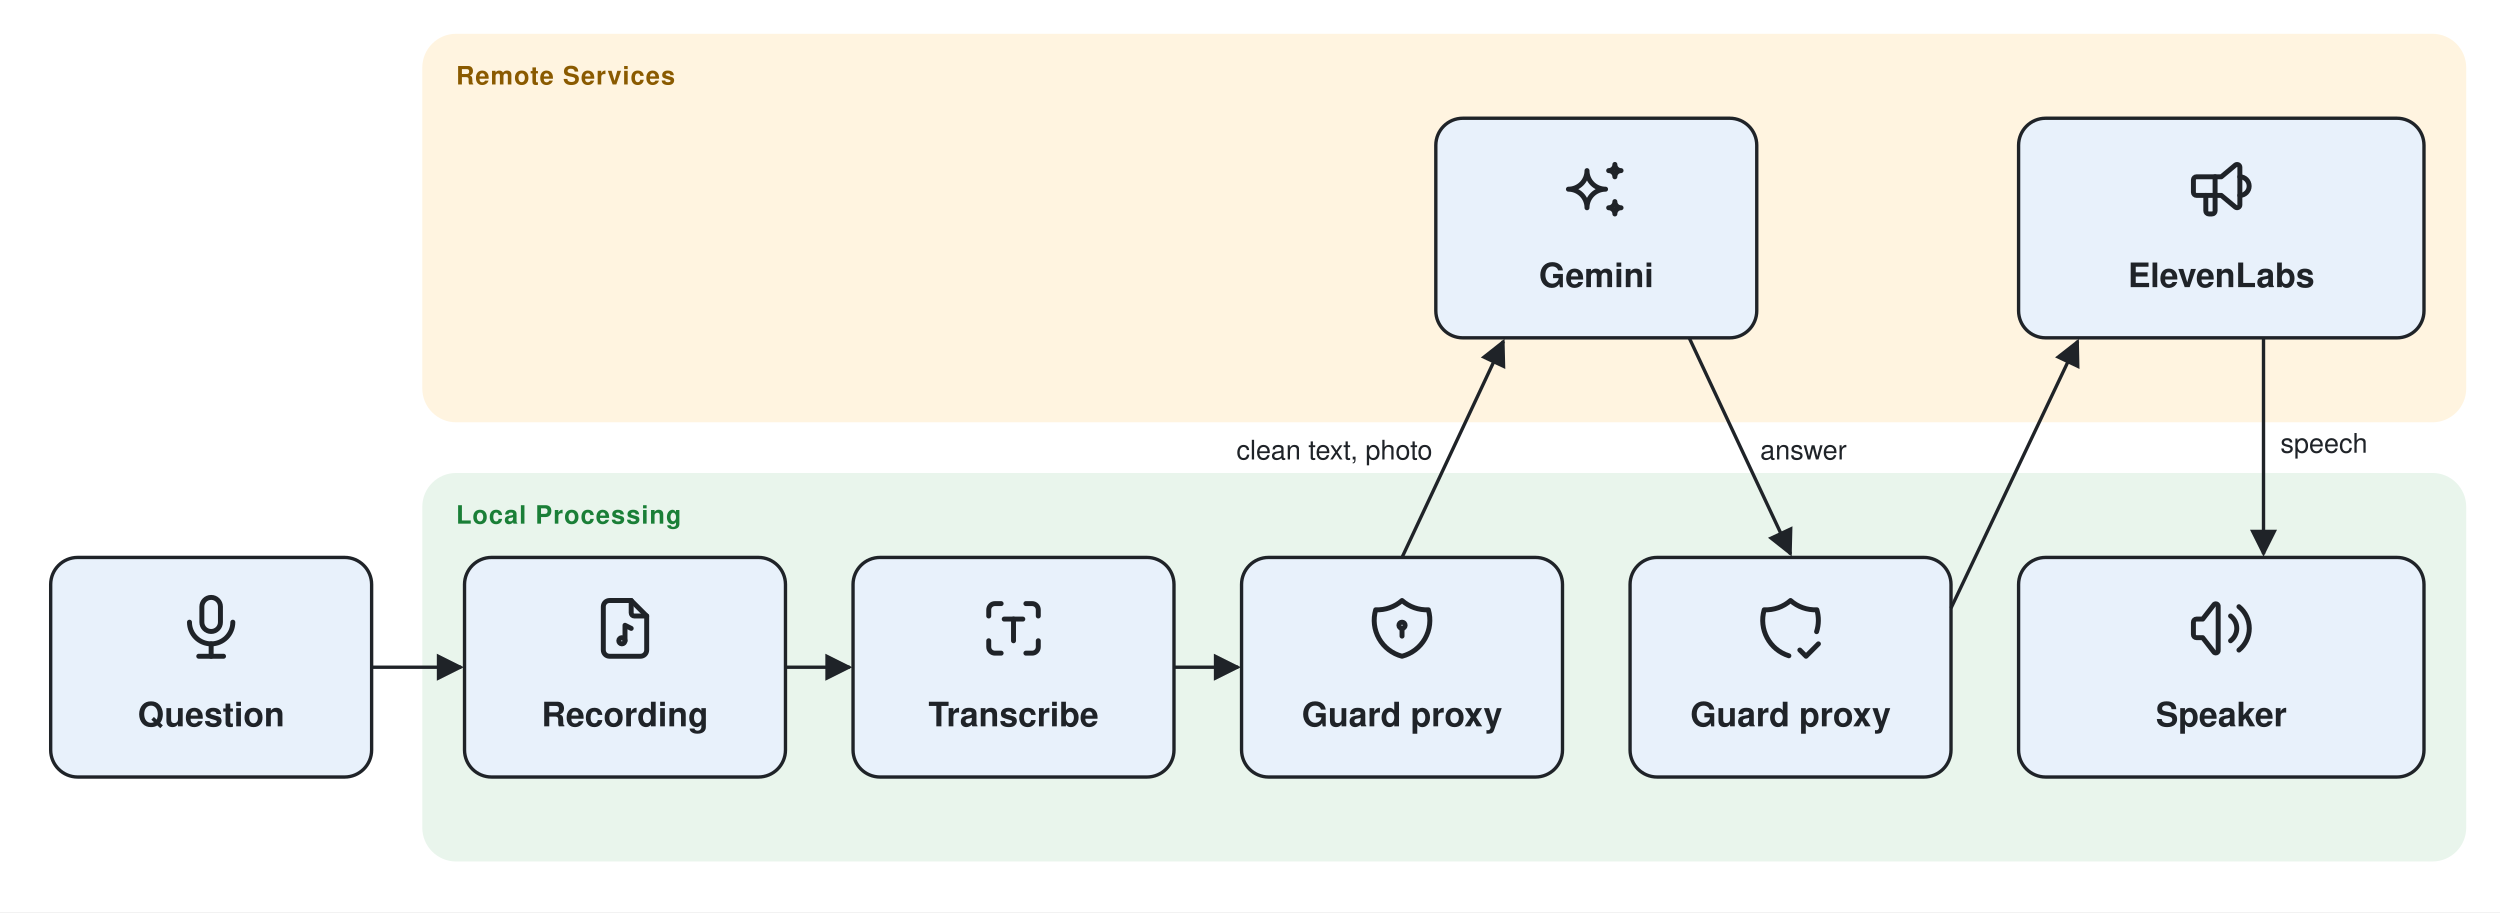
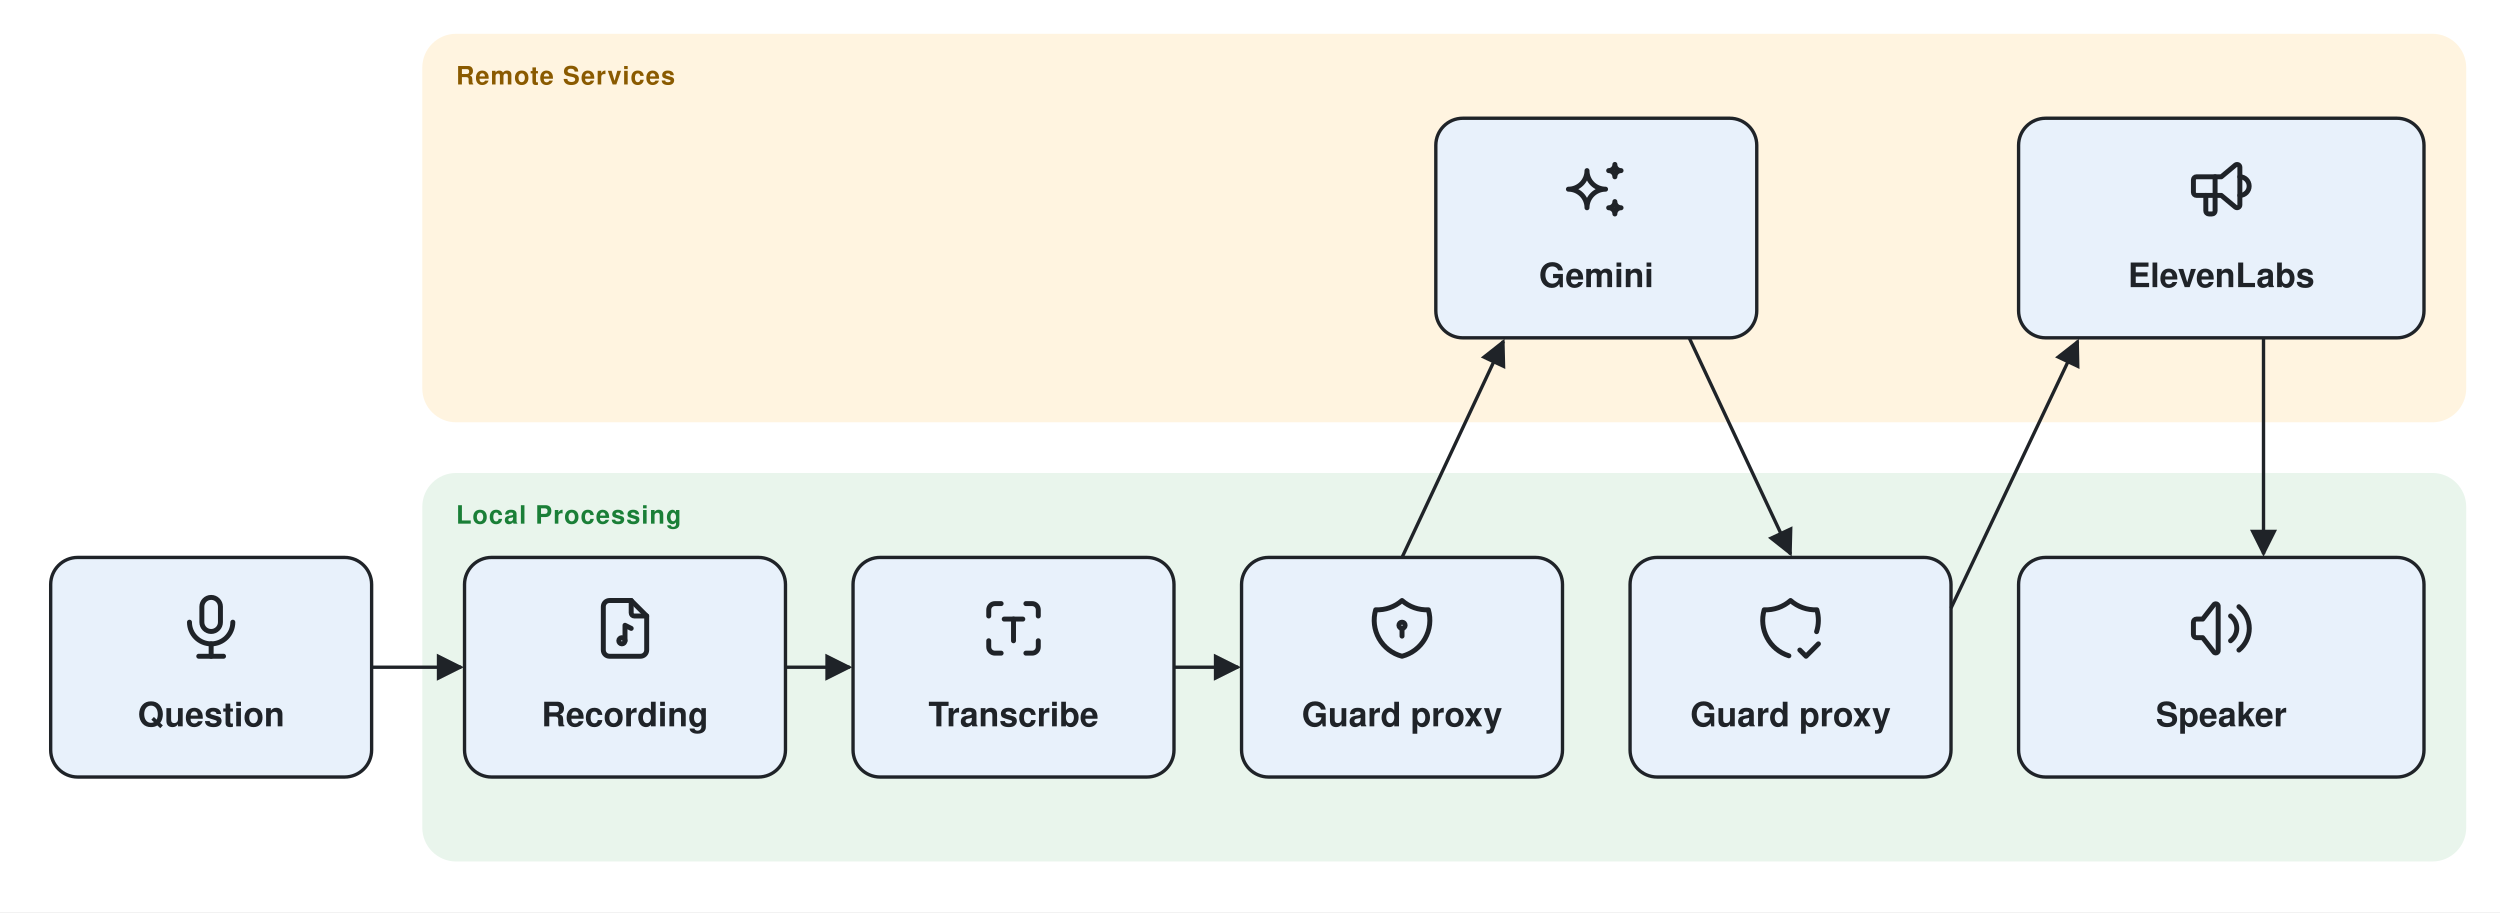
<svg xmlns="http://www.w3.org/2000/svg" viewBox="0 0 1480 540" width="1480" height="540" font-family="-apple-system, 'Segoe UI', Helvetica, Arial, sans-serif" role="img" aria-label="Guard proxy: the recording stays on the rover; Whisper transcribes it and the guard proxy replaces personal information, so Gemini receives clean text and a photo; the proxy checks the answer before ElevenLabs converts it into speech.">
  <defs>
    <marker id="head" viewBox="0 0 10 10" refX="9" refY="5" markerWidth="8" markerHeight="8" orient="auto">
      <path d="M0,0 L10,5 L0,10 z" fill="#1f2328" />
    </marker>
    <marker id="tail" viewBox="0 0 10 10" refX="1" refY="5" markerWidth="8" markerHeight="8" orient="auto">
      <path d="M10,0 L0,5 L10,10 z" fill="#1f2328" />
    </marker>
  </defs>
  <rect width="1480" height="540" fill="#ffffff" />
  <rect x="250" y="20" width="1210" height="230" rx="20" fill="#fff4e0" />
  <text x="270" y="50" font-size="15" font-weight="700" letter-spacing="0.6" fill="#8a5a00">Remote Services</text>
  <rect x="250" y="280" width="1210" height="230" rx="20" fill="#e9f5ec" />
  <text x="270" y="310" font-size="15" font-weight="700" letter-spacing="0.6" fill="#1a7f37">Local Processing</text>
  <rect x="30" y="330" width="190" height="130" rx="16" fill="#e8f1fb" stroke="#1f2328" stroke-width="2" />
  <g transform="translate(103.0,350) scale(1.833333)" fill="none" stroke="#1f2328" stroke-width="1.6" stroke-linecap="round" stroke-linejoin="round">
    <path d="M9 5a3 3 0 0 1 3 -3a3 3 0 0 1 3 3v5a3 3 0 0 1 -3 3a3 3 0 0 1 -3 -3l0 -5" />
    <path d="M5 10a7 7 0 0 0 14 0" />
    <path d="M8 21l8 0" />
    <path d="M12 17l0 4" />
  </g>
  <text x="125.0" y="430" text-anchor="middle" font-size="20" font-weight="600" fill="#1f2328">Question</text>
  <rect x="275" y="330" width="190" height="130" rx="16" fill="#e8f1fb" stroke="#1f2328" stroke-width="2" />
  <g transform="translate(348.0,350) scale(1.833333)" fill="none" stroke="#1f2328" stroke-width="1.6" stroke-linecap="round" stroke-linejoin="round">
    <path d="M14 3v4a1 1 0 0 0 1 1h4" />
    <path d="M17 21h-10a2 2 0 0 1 -2 -2v-14a2 2 0 0 1 2 -2h7l5 5v11a2 2 0 0 1 -2 2" />
    <path d="M10 16a1 1 0 1 0 2 0a1 1 0 1 0 -2 0" />
    <path d="M12 16l0 -5l2 1" />
  </g>
  <text x="370.0" y="430" text-anchor="middle" font-size="20" font-weight="600" fill="#1f2328">Recording</text>
  <rect x="505" y="330" width="190" height="130" rx="16" fill="#e8f1fb" stroke="#1f2328" stroke-width="2" />
  <g transform="translate(578.0,350) scale(1.833333)" fill="none" stroke="#1f2328" stroke-width="1.6" stroke-linecap="round" stroke-linejoin="round">
    <path d="M4 8v-2a2 2 0 0 1 2 -2h2" />
    <path d="M4 16v2a2 2 0 0 0 2 2h2" />
    <path d="M16 4h2a2 2 0 0 1 2 2v2" />
    <path d="M16 20h2a2 2 0 0 0 2 -2v-2" />
    <path d="M12 16v-7" />
    <path d="M9 9h6" />
  </g>
  <text x="600.0" y="430" text-anchor="middle" font-size="20" font-weight="600" fill="#1f2328">Transcribe</text>
  <rect x="735" y="330" width="190" height="130" rx="16" fill="#e8f1fb" stroke="#1f2328" stroke-width="2" />
  <g transform="translate(808.0,350) scale(1.833333)" fill="none" stroke="#1f2328" stroke-width="1.6" stroke-linecap="round" stroke-linejoin="round">
    <path d="M12 3a12 12 0 0 0 8.5 3a12 12 0 0 1 -8.5 15a12 12 0 0 1 -8.5 -15a12 12 0 0 0 8.5 -3" />
    <path d="M11 11a1 1 0 1 0 2 0a1 1 0 1 0 -2 0" />
    <path d="M12 12l0 2.5" />
  </g>
  <text x="830.0" y="430" text-anchor="middle" font-size="20" font-weight="600" fill="#1f2328">Guard proxy</text>
  <rect x="965" y="330" width="190" height="130" rx="16" fill="#e8f1fb" stroke="#1f2328" stroke-width="2" />
  <g transform="translate(1038.0,350) scale(1.833333)" fill="none" stroke="#1f2328" stroke-width="1.6" stroke-linecap="round" stroke-linejoin="round">
    <path d="M11.46 20.846a12 12 0 0 1 -7.96 -14.846a12 12 0 0 0 8.5 -3a12 12 0 0 0 8.5 3a12 12 0 0 1 -.09 7.06" />
    <path d="M15 19l2 2l4 -4" />
  </g>
  <text x="1060.0" y="430" text-anchor="middle" font-size="20" font-weight="600" fill="#1f2328">Guard proxy</text>
  <rect x="1195" y="330" width="240" height="130" rx="16" fill="#e8f1fb" stroke="#1f2328" stroke-width="2" />
  <g transform="translate(1293.0,350) scale(1.833333)" fill="none" stroke="#1f2328" stroke-width="1.6" stroke-linecap="round" stroke-linejoin="round">
    <path d="M15 8a5 5 0 0 1 0 8" />
    <path d="M17.7 5a9 9 0 0 1 0 14" />
    <path d="M6 15h-2a1 1 0 0 1 -1 -1v-4a1 1 0 0 1 1 -1h2l3.5 -4.5a.8 .8 0 0 1 1.5 .5v14a.8 .8 0 0 1 -1.5 .5l-3.5 -4.5" />
  </g>
  <text x="1315.0" y="430" text-anchor="middle" font-size="20" font-weight="600" fill="#1f2328">Speaker</text>
  <rect x="850" y="70" width="190" height="130" rx="16" fill="#e8f1fb" stroke="#1f2328" stroke-width="2" />
  <g transform="translate(923.0,90) scale(1.833333)" fill="none" stroke="#1f2328" stroke-width="1.6" stroke-linecap="round" stroke-linejoin="round">
    <path d="M16 18a2 2 0 0 1 2 2a2 2 0 0 1 2 -2a2 2 0 0 1 -2 -2a2 2 0 0 1 -2 2m0 -12a2 2 0 0 1 2 2a2 2 0 0 1 2 -2a2 2 0 0 1 -2 -2a2 2 0 0 1 -2 2m-7 12a6 6 0 0 1 6 -6a6 6 0 0 1 -6 -6a6 6 0 0 1 -6 6a6 6 0 0 1 6 6" />
  </g>
  <text x="945.0" y="170" text-anchor="middle" font-size="20" font-weight="600" fill="#1f2328">Gemini</text>
  <rect x="1195" y="70" width="240" height="130" rx="16" fill="#e8f1fb" stroke="#1f2328" stroke-width="2" />
  <g transform="translate(1293.0,90) scale(1.833333)" fill="none" stroke="#1f2328" stroke-width="1.6" stroke-linecap="round" stroke-linejoin="round">
    <path d="M18 8a3 3 0 0 1 0 6" />
    <path d="M10 8v11a1 1 0 0 1 -1 1h-1a1 1 0 0 1 -1 -1v-5" />
    <path d="M12 8l4.524 -3.77a.9 .9 0 0 1 1.476 .692v12.156a.9 .9 0 0 1 -1.476 .692l-4.524 -3.77h-8a1 1 0 0 1 -1 -1v-4a1 1 0 0 1 1 -1h8" />
  </g>
  <text x="1315.0" y="170" text-anchor="middle" font-size="20" font-weight="600" fill="#1f2328">ElevenLabs</text>
  <polyline points="220,395.0 273,395.0" fill="none" stroke="#1f2328" stroke-width="2" marker-end="url(#head)" />
  <polyline points="465,395.0 503,395.0" fill="none" stroke="#1f2328" stroke-width="2" marker-end="url(#head)" />
  <polyline points="695,395.0 733,395.0" fill="none" stroke="#1f2328" stroke-width="2" marker-end="url(#head)" />
  <polyline points="830,330 890,202" fill="none" stroke="#1f2328" stroke-width="2" marker-end="url(#head)" />
-   <text x="848" y="272" text-anchor="end" font-size="16" fill="#1f2328" stroke="#ffffff" stroke-width="5" paint-order="stroke">clean text, photo</text>
  <polyline points="1000,200 1060,328" fill="none" stroke="#1f2328" stroke-width="2" marker-end="url(#head)" />
-   <text x="1042" y="272" text-anchor="start" font-size="16" fill="#1f2328" stroke="#ffffff" stroke-width="5" paint-order="stroke">answer</text>
  <polyline points="1155,360 1230,202" fill="none" stroke="#1f2328" stroke-width="2" marker-end="url(#head)" />
  <polyline points="1340,200 1340,328" fill="none" stroke="#1f2328" stroke-width="2" marker-end="url(#head)" />
-   <text x="1350" y="268" text-anchor="start" font-size="16" fill="#1f2328" stroke="#ffffff" stroke-width="5" paint-order="stroke">speech</text>
</svg>
